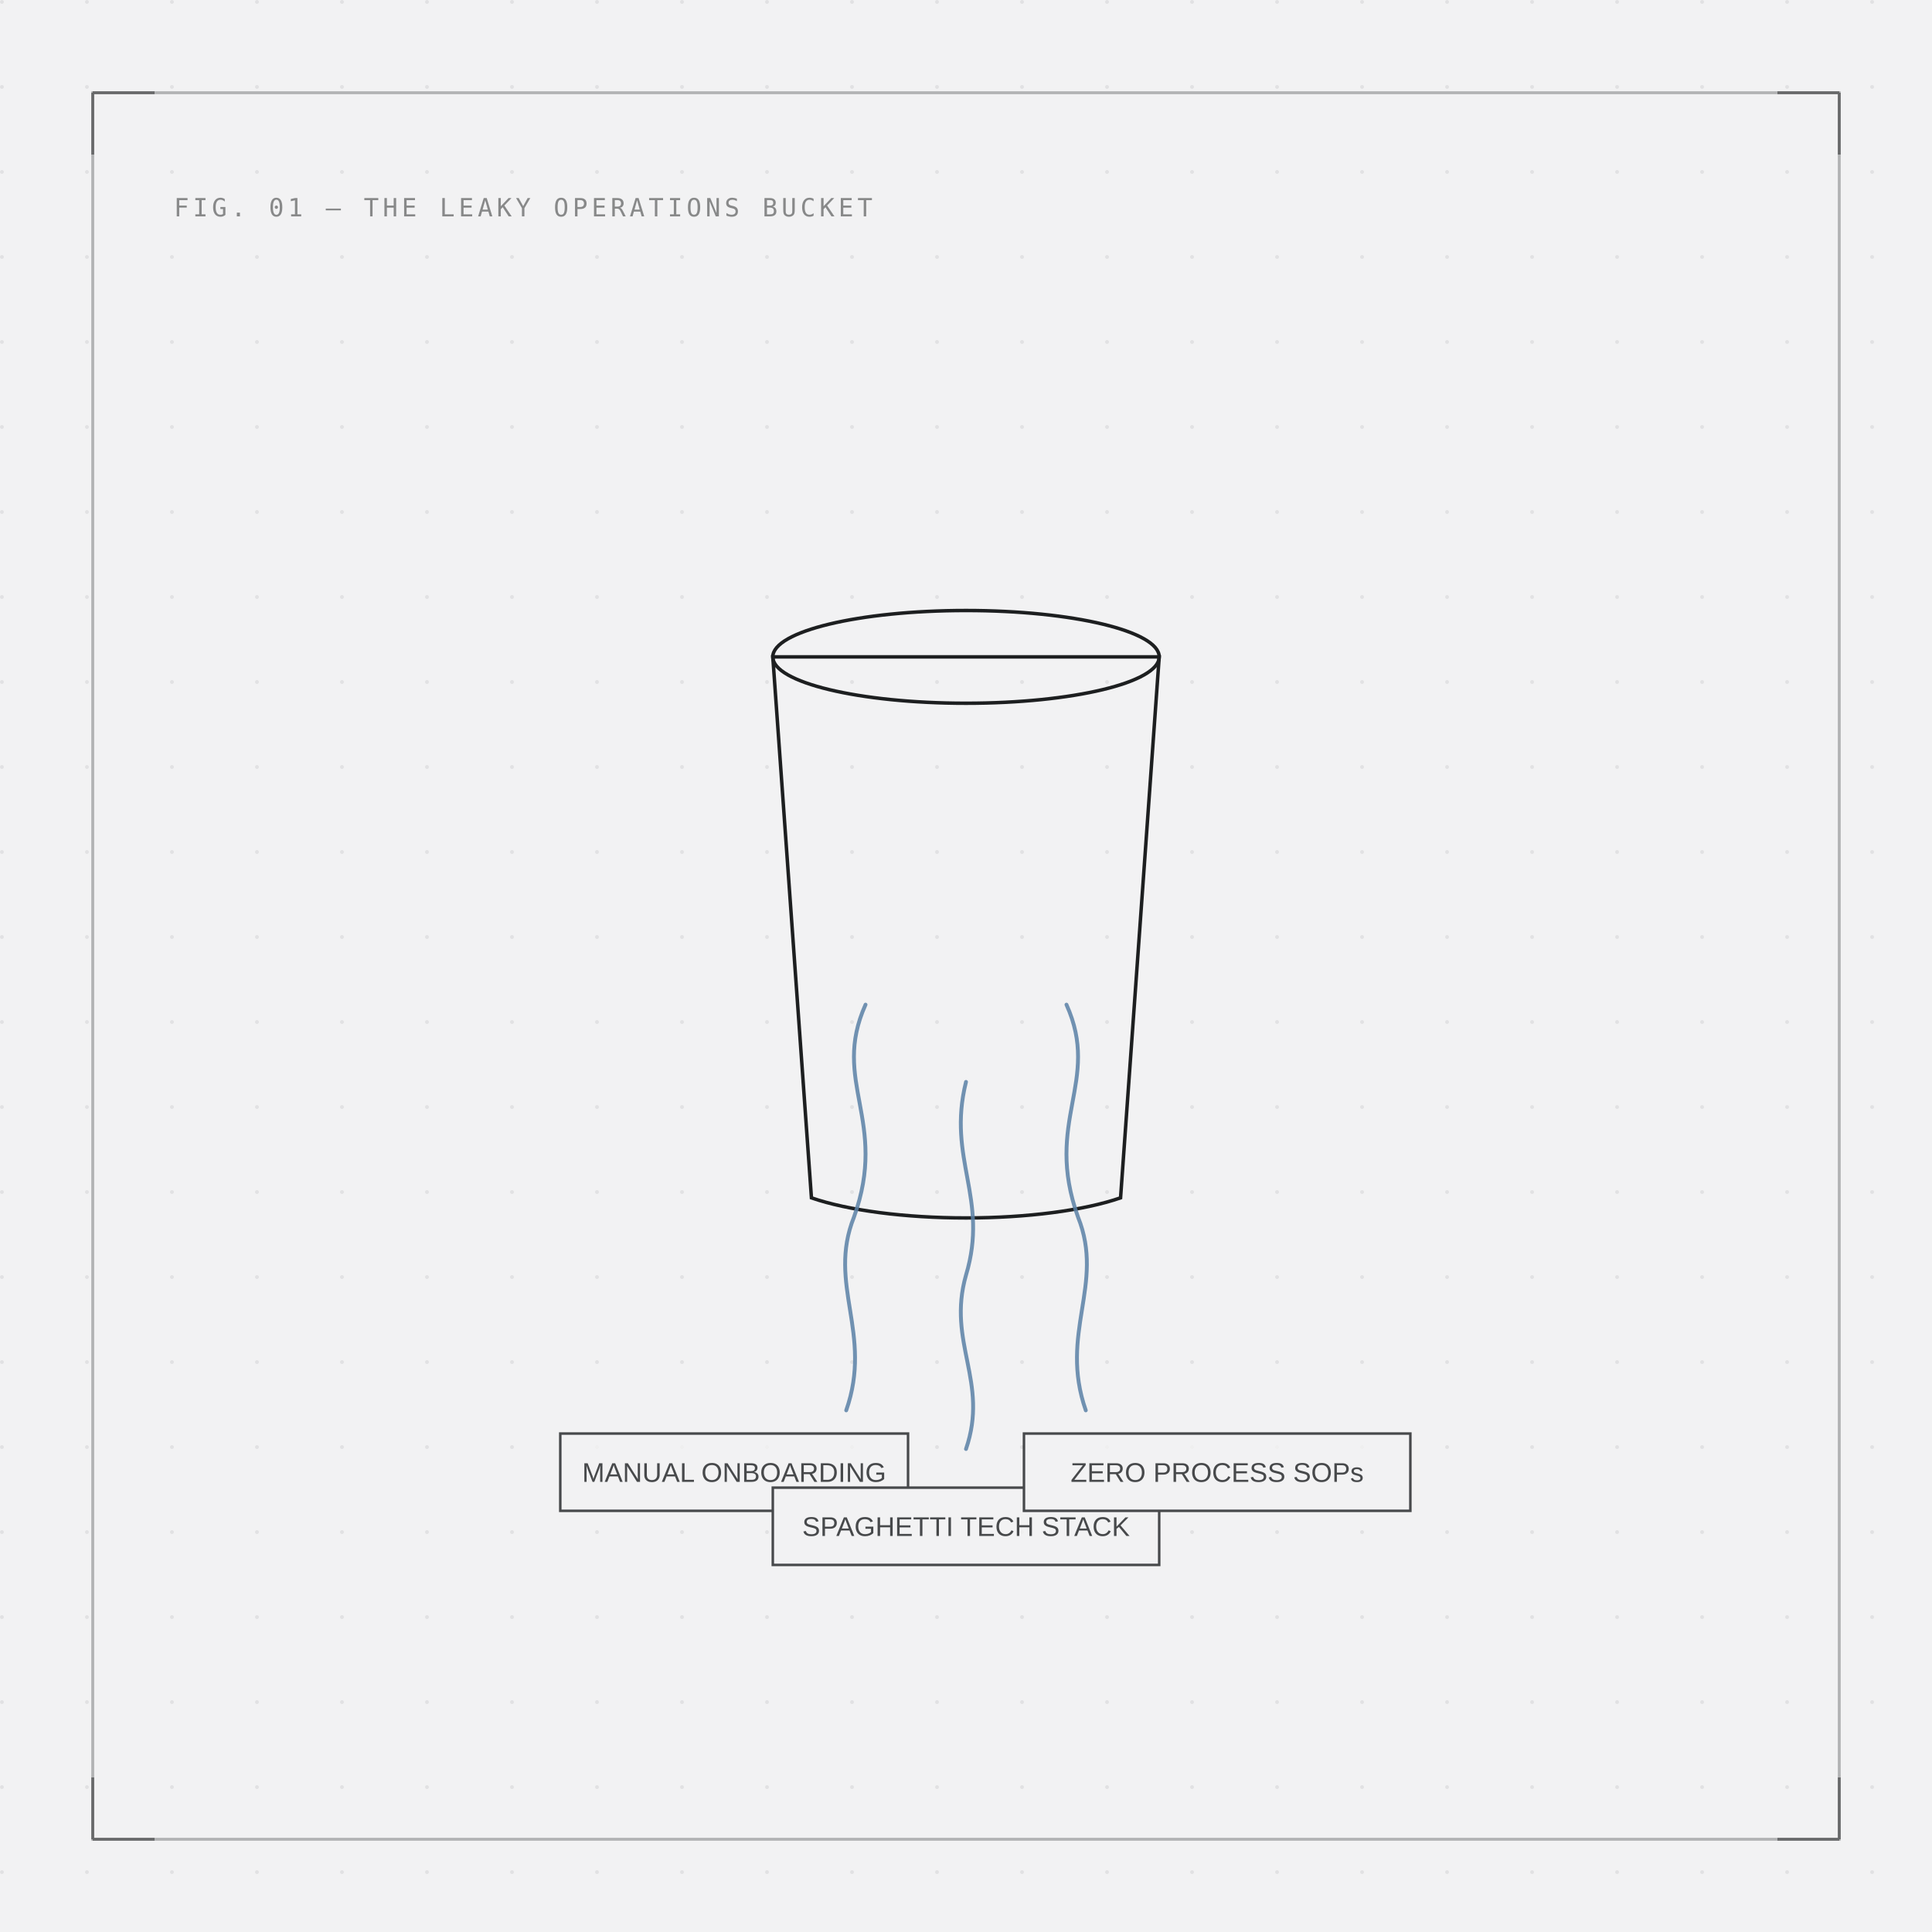
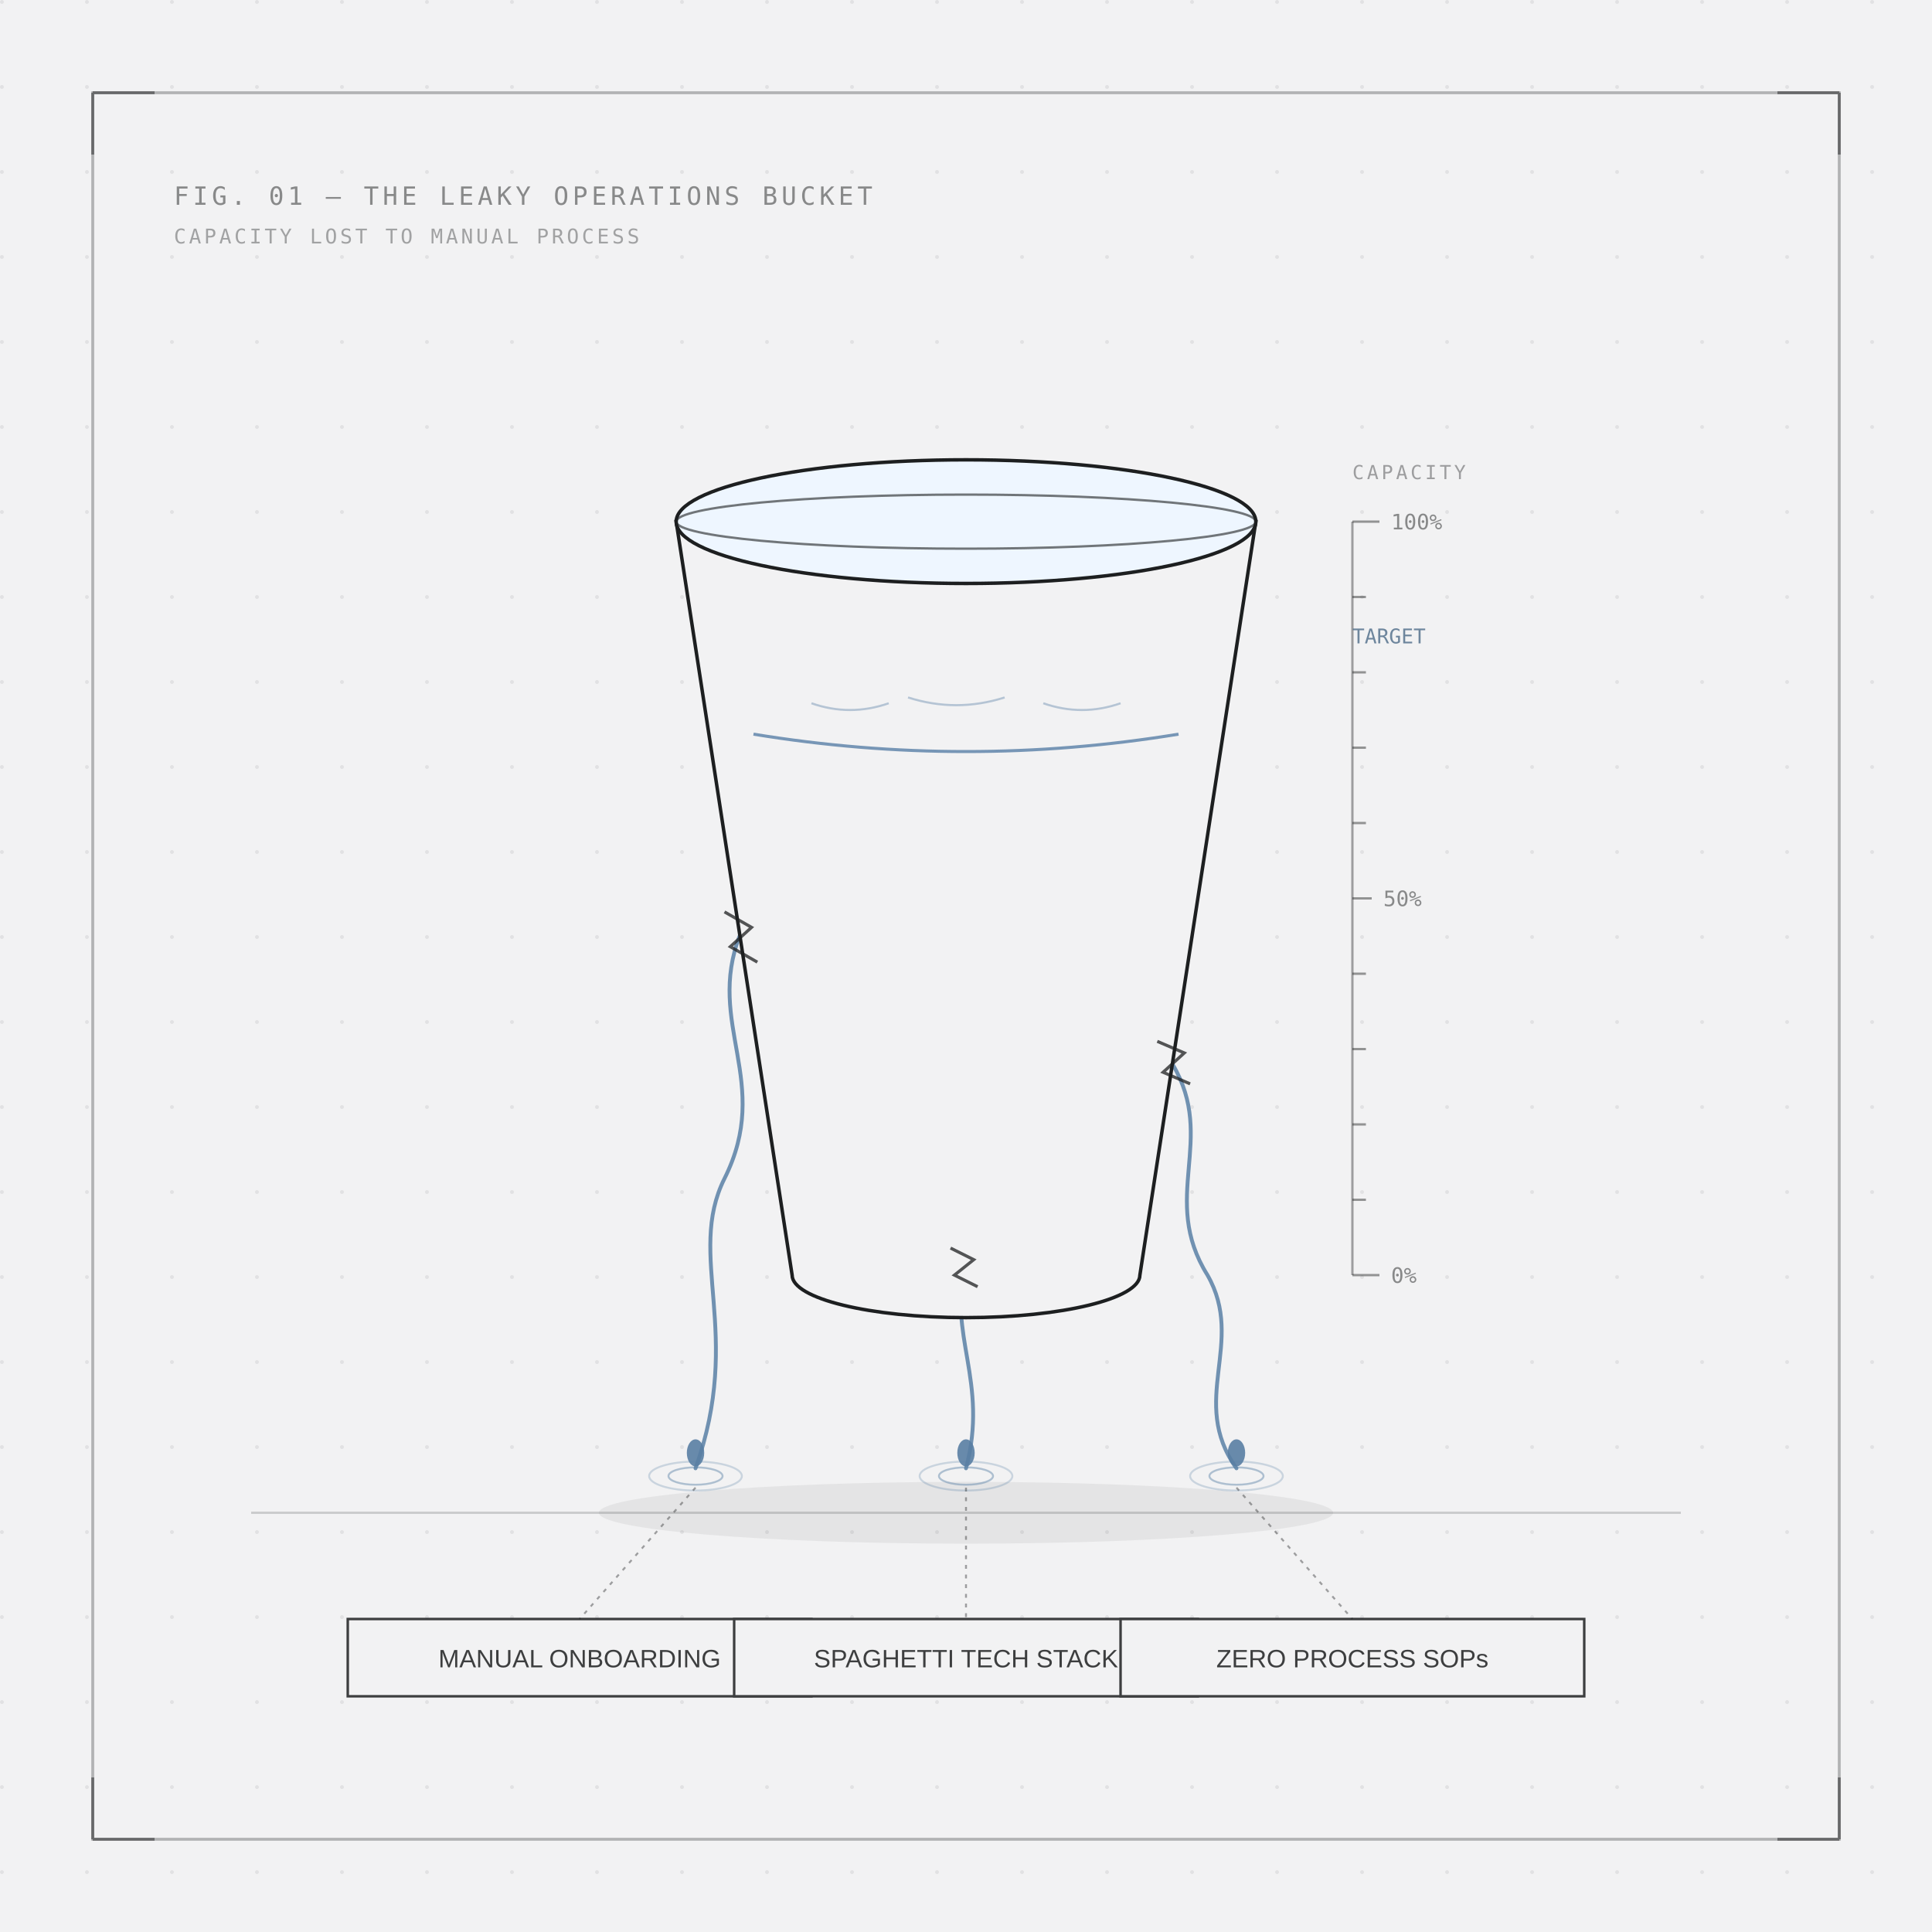
<svg xmlns="http://www.w3.org/2000/svg" viewBox="0 0 1000 1000" font-family="Arial, sans-serif">
  <rect width="1000" height="1000" fill="#f2f2f3" />
  <defs>
    <pattern id="dots2" width="44" height="44" patternUnits="userSpaceOnUse">
      <circle cx="1" cy="1" r="1" fill="#1d1f20" opacity="0.08" />
    </pattern>
  </defs>
  <rect width="1000" height="1000" fill="url(#dots2)" />
  <rect x="48" y="48" width="904" height="904" fill="none" stroke="#1d1f20" stroke-opacity="0.3" stroke-width="1.5" />
  <g stroke="#1d1f20" stroke-width="1.5" opacity="0.5">
    <line x1="48" y1="48" x2="80" y2="48" />
    <line x1="48" y1="48" x2="48" y2="80" />
    <line x1="952" y1="48" x2="920" y2="48" />
    <line x1="952" y1="48" x2="952" y2="80" />
    <line x1="48" y1="952" x2="80" y2="952" />
    <line x1="48" y1="952" x2="48" y2="920" />
    <line x1="952" y1="952" x2="920" y2="952" />
    <line x1="952" y1="952" x2="952" y2="920" />
  </g>
-   <text x="90" y="112" font-size="13" letter-spacing="2" font-family="monospace" fill="#1d1f20" opacity="0.5">FIG. 01 — THE LEAKY OPERATIONS BUCKET</text>
-   <g stroke="#1d1f20" stroke-width="1.8" fill="none">
-     <path d="M400 340 L600 340 L580 620 A100 26 0 0 1 420 620 Z" />
-     <ellipse cx="500" cy="340" rx="100" ry="24" />
+   <text x="90" y="106" font-size="13" letter-spacing="2" font-family="monospace" fill="#1d1f20" opacity="0.5">FIG. 01 — THE LEAKY OPERATIONS BUCKET</text>
+   <text x="90" y="126" font-size="10.5" letter-spacing="1.5" font-family="monospace" fill="#1d1f20" opacity="0.38">CAPACITY LOST TO MANUAL PROCESS</text>
+   <ellipse cx="500" cy="783" rx="190" ry="16" fill="#1d1f20" opacity="0.07" />
+   <line x1="130" y1="783" x2="870" y2="783" stroke="#1d1f20" stroke-width="1.2" opacity="0.18" />
+   <g stroke="#1d1f20" stroke-width="1.2" opacity="0.4">
+     <line x1="700" y1="270" x2="700" y2="660" />
  </g>
+   <g stroke="#1d1f20" stroke-width="1.2" opacity="0.45">
+     <line x1="700" y1="270" x2="714" y2="270" />
+     <line x1="700" y1="465" x2="710" y2="465" />
+     <line x1="700" y1="660" x2="714" y2="660" />
+     <line x1="700" y1="309" x2="707" y2="309" />
+     <line x1="700" y1="348" x2="707" y2="348" />
+     <line x1="700" y1="387" x2="707" y2="387" />
+     <line x1="700" y1="426" x2="707" y2="426" />
+     <line x1="700" y1="504" x2="707" y2="504" />
+     <line x1="700" y1="543" x2="707" y2="543" />
+     <line x1="700" y1="582" x2="707" y2="582" />
+     <line x1="700" y1="621" x2="707" y2="621" />
+   </g>
+   <text x="720" y="274" font-size="11" font-family="monospace" fill="#1d1f20" opacity="0.5">100%</text>
+   <text x="716" y="469" font-size="11" font-family="monospace" fill="#1d1f20" opacity="0.5">50%</text>
+   <text x="720" y="664" font-size="11" font-family="monospace" fill="#1d1f20" opacity="0.5">0%</text>
+   <text x="700" y="248" font-size="10" letter-spacing="1.5" font-family="monospace" fill="#1d1f20" opacity="0.4">CAPACITY</text>
+   <line x1="366" y1="330" x2="634" y2="330" stroke="#416180" stroke-width="1.4" stroke-dasharray="5 4" opacity="0.6" />
+   <text x="700" y="333" font-size="10.5" font-family="monospace" fill="#416180" opacity="0.75">TARGET</text>
  <g stroke="#5980a6" stroke-width="2" fill="none" stroke-linecap="round" opacity="0.85">
-     <path d="M448 520 C 430 560, 460 580, 442 630 C 428 665, 452 690, 438 730" />
-     <path d="M500 560 C 490 600, 512 620, 500 660 C 490 695, 512 715, 500 750" />
-     <path d="M552 520 C 570 560, 540 580, 558 630 C 572 665, 548 690, 562 730" />
+     <path d="M383 484 C 365 530, 400 560, 375 610 C 355 650, 385 690, 360 760" />
+     <path d="M500 655 C 490 690, 512 715, 500 760" />
+     <path d="M607 551 C 630 590, 600 620, 625 660 C 645 695, 615 725, 640 760" />
  </g>
-   <g font-size="14" fill="#1d1f20" opacity="0.8">
-     <rect x="290" y="742" width="180" height="40" fill="#f2f2f3" stroke="#1d1f20" stroke-width="1.3" />
-     <text x="380" y="767" text-anchor="middle">MANUAL ONBOARDING</text>
-     <rect x="400" y="770" width="200" height="40" fill="#f2f2f3" stroke="#1d1f20" stroke-width="1.3" />
-     <text x="500" y="795" text-anchor="middle">SPAGHETTI TECH STACK</text>
-     <rect x="530" y="742" width="200" height="40" fill="#f2f2f3" stroke="#1d1f20" stroke-width="1.3" />
-     <text x="630" y="767" text-anchor="middle">ZERO PROCESS SOPs</text>
+   <g stroke="#1d1f20" stroke-width="1.8" fill="#f2f2f3">
+     <path d="M350 270 L650 270 L590 660 A 90 22 0 0 1 410 660 Z" />
+   </g>
+   <path d="M390 380 Q 500 398 610 380" stroke="#5980a6" stroke-width="1.6" fill="none" opacity="0.8" />
+   <g stroke="#5980a6" stroke-width="1.1" fill="none" opacity="0.4">
+     <path d="M420 364 Q 440 371 460 364" />
+     <path d="M470 361 Q 495 369 520 361" />
+     <path d="M540 364 Q 560 371 580 364" />
+   </g>
+   <g stroke="#1d1f20" stroke-width="1.6" fill="none" opacity="0.75">
+     <path d="M375 472 L389 480 L378 490 L392 498" />
+     <path d="M492 646 L504 652 L494 660 L506 666" />
+     <path d="M599 539 L613 545 L602 555 L616 561" />
+   </g>
+   <ellipse cx="500" cy="270" rx="150" ry="32" fill="#eef6ff" stroke="#1d1f20" stroke-width="1.8" />
+   <ellipse cx="500" cy="270" rx="150" ry="14" fill="none" stroke="#1d1f20" stroke-width="1.2" opacity="0.6" />
+   <g fill="#597ea3" stroke="none" opacity="0.9">
+     <ellipse cx="360" cy="752" rx="4.5" ry="7" />
+     <ellipse cx="500" cy="752" rx="4.5" ry="7" />
+     <ellipse cx="640" cy="752" rx="4.5" ry="7" />
+   </g>
+   <g stroke="#5980a6" fill="none" opacity="0.45">
+     <ellipse cx="360" cy="764" rx="14" ry="4.5" />
+     <ellipse cx="360" cy="764" rx="24" ry="7.5" opacity="0.6" />
+     <ellipse cx="500" cy="764" rx="14" ry="4.5" />
+     <ellipse cx="500" cy="764" rx="24" ry="7.5" opacity="0.6" />
+     <ellipse cx="640" cy="764" rx="14" ry="4.5" />
+     <ellipse cx="640" cy="764" rx="24" ry="7.5" opacity="0.6" />
+   </g>
+   <g stroke="#1d1f20" stroke-width="1" stroke-dasharray="2 3" opacity="0.4">
+     <line x1="360" y1="770" x2="300" y2="838" />
+     <line x1="500" y1="770" x2="500" y2="838" />
+     <line x1="640" y1="770" x2="700" y2="838" />
+   </g>
+   <g font-size="13" fill="#1d1f20" opacity="0.85">
+     <rect x="180" y="838" width="240" height="40" fill="#f2f2f3" stroke="#1d1f20" stroke-width="1.3" />
+     <text x="300" y="863" text-anchor="middle">MANUAL ONBOARDING</text>
+     <rect x="380" y="838" width="240" height="40" fill="#f2f2f3" stroke="#1d1f20" stroke-width="1.3" />
+     <text x="500" y="863" text-anchor="middle">SPAGHETTI TECH STACK</text>
+     <rect x="580" y="838" width="240" height="40" fill="#f2f2f3" stroke="#1d1f20" stroke-width="1.3" />
+     <text x="700" y="863" text-anchor="middle">ZERO PROCESS SOPs</text>
  </g>
</svg>
